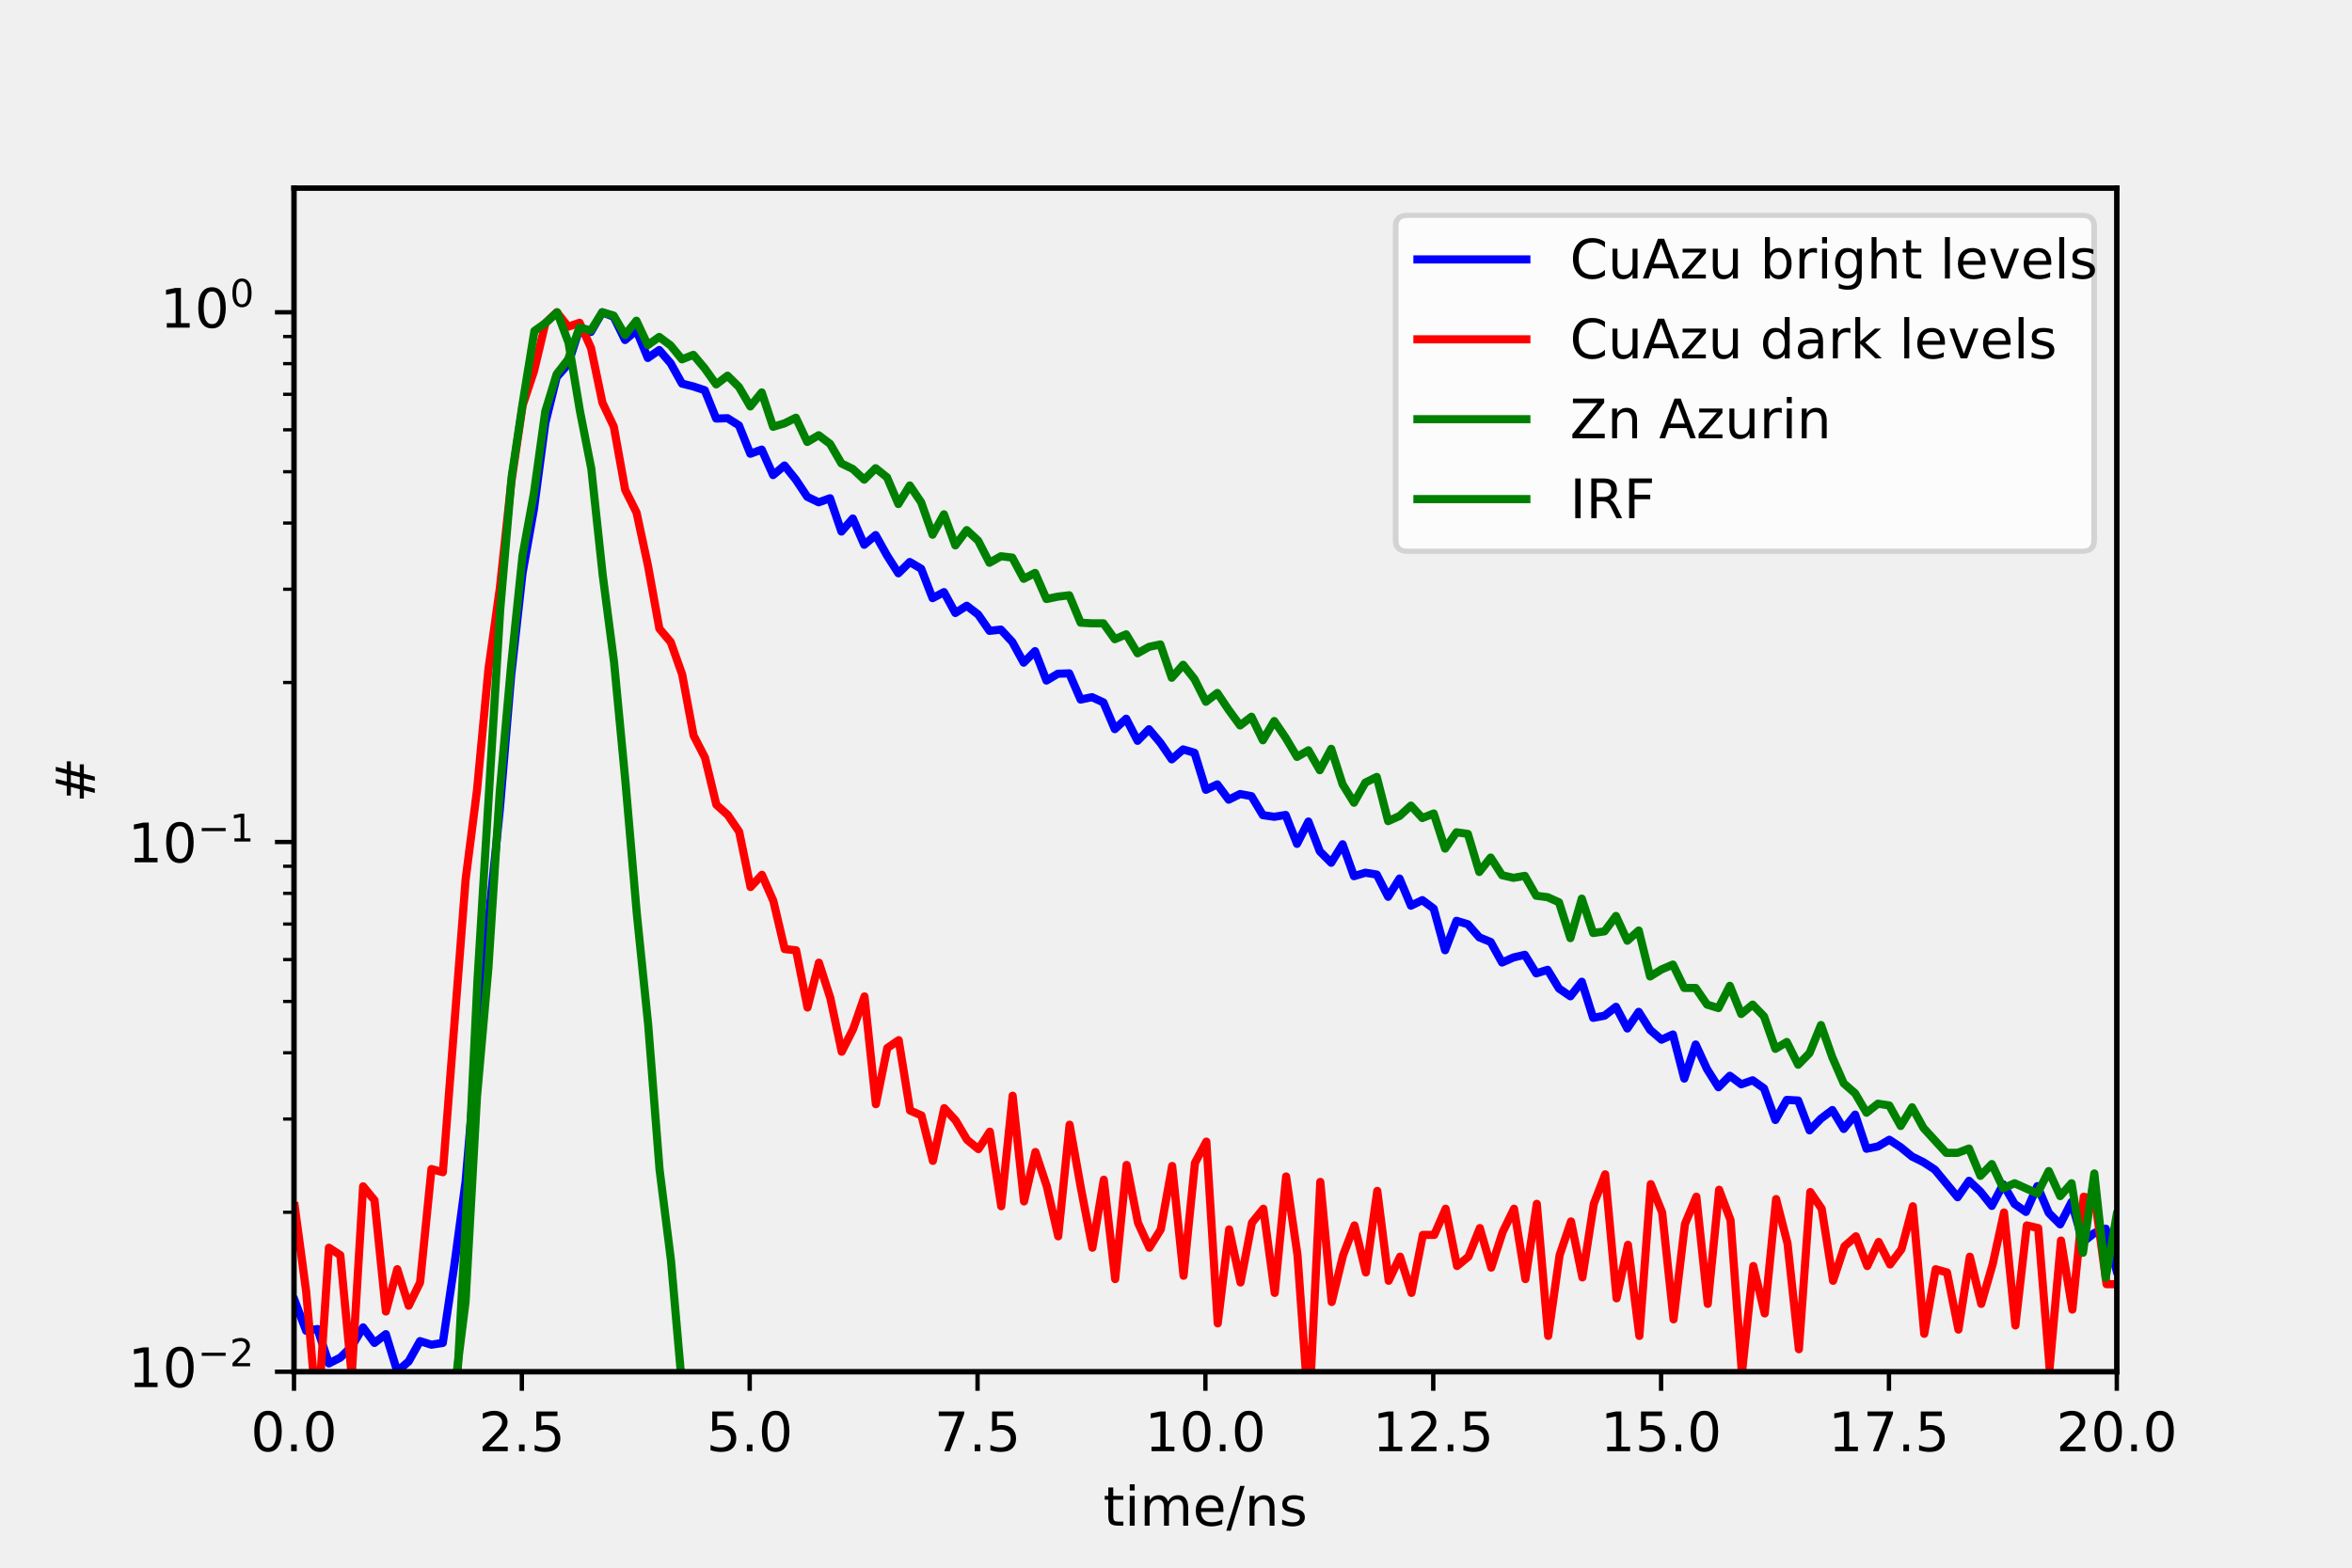
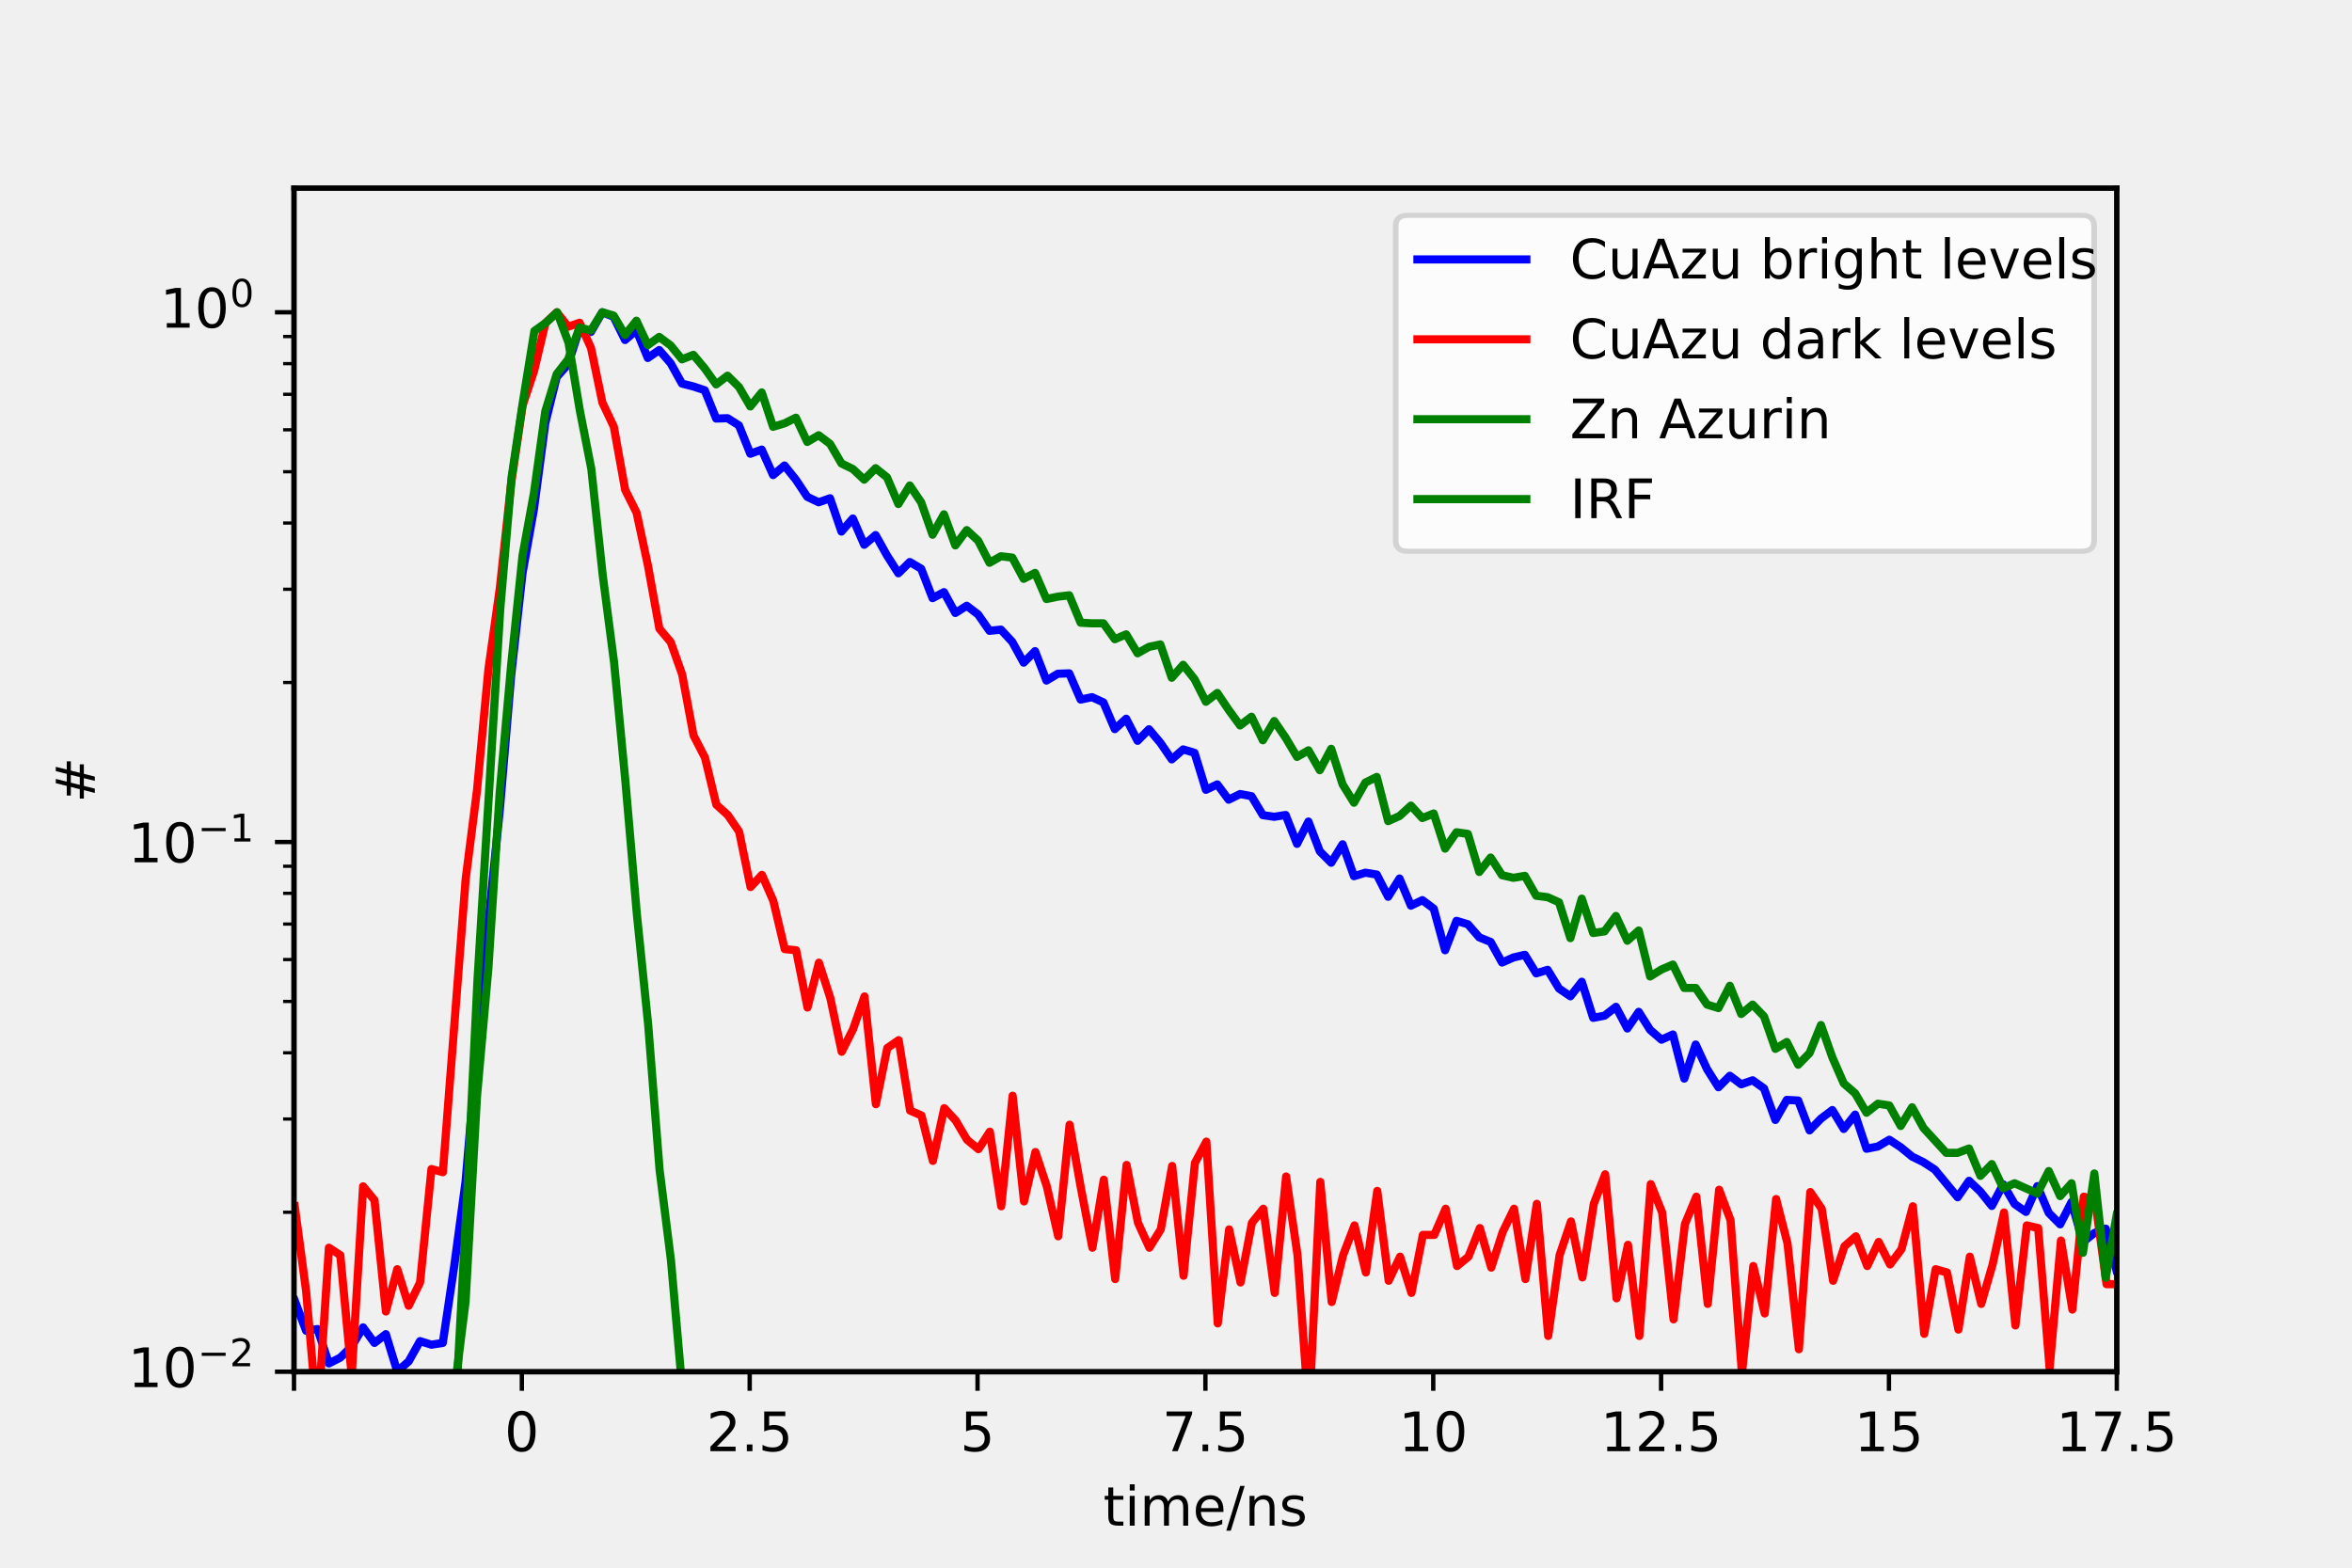
<svg xmlns="http://www.w3.org/2000/svg" xmlns:xlink="http://www.w3.org/1999/xlink" height="10.16cm" version="1.1" viewBox="0 0 432 288" width="15.24cm" id="svg2">
  <defs id="defs4" style="stroke-linecap:butt;stroke-linejoin:round">
    <style type="text/css" id="style6">
*{stroke-linecap:butt;stroke-linejoin:round;}
  </style>
  </defs>
  <g id="figure_1" style="stroke-linecap:butt;stroke-linejoin:round">
    <g id="patch_1" style="stroke-linecap:butt;stroke-linejoin:round">
      <path d="M 0,288 432,288 432,0 0,0 Z" style="fill:none;stroke-linecap:butt;stroke-linejoin:round" id="path10" />
    </g>
    <g id="axes_1" style="stroke-linecap:butt;stroke-linejoin:round">
      <g id="patch_2" style="stroke-linecap:butt;stroke-linejoin:round">
        <path d="m 54,252 334.8,0 0,-217.44 -334.8,0 z" style="fill:none;stroke-linecap:butt;stroke-linejoin:round" id="path14" />
      </g>
      <g id="matplotlib.axis_1" style="stroke-linecap:butt;stroke-linejoin:round">
        <g id="xtick_1" style="stroke-linecap:butt;stroke-linejoin:round">
          <g id="line2d_1" style="stroke-linecap:butt;stroke-linejoin:round">
            <defs id="defs19">
              <path d="M 0,0 0,3.5" id="m1ba7e898dc" style="stroke:#000000;stroke-width:0.8;stroke-linecap:butt;stroke-linejoin:round" />
            </defs>
            <g id="g22" style="stroke-linecap:butt;stroke-linejoin:round">
              <use style="stroke:#000000;stroke-width:0.8;stroke-linecap:butt;stroke-linejoin:round" x="54" xlink:href="#m1ba7e898dc" y="252" id="use24" width="100%" height="100%" />
            </g>
          </g>
-           <g id="text_1" style="stroke-linecap:butt;stroke-linejoin:round">
-             <text style="font-style:normal;font-weight:normal;font-size:10px;font-family:'DejaVu Sans';text-anchor:middle;stroke-linecap:butt;stroke-linejoin:round" x="54" y="266.598" id="text27">0.0</text>
-           </g>
+           <g id="text_1" style="stroke-linecap:butt;stroke-linejoin:round" />
        </g>
        <g id="xtick_2" style="stroke-linecap:butt;stroke-linejoin:round">
          <g id="line2d_2" style="stroke-linecap:butt;stroke-linejoin:round">
            <g id="g31" style="stroke-linecap:butt;stroke-linejoin:round">
              <use style="stroke:#000000;stroke-width:0.8;stroke-linecap:butt;stroke-linejoin:round" x="95.85" xlink:href="#m1ba7e898dc" y="252" id="use33" width="100%" height="100%" />
            </g>
          </g>
          <g id="text_2" style="stroke-linecap:butt;stroke-linejoin:round">
-             <text style="font-style:normal;font-weight:normal;font-size:10px;font-family:'DejaVu Sans';text-anchor:middle;stroke-linecap:butt;stroke-linejoin:round" x="95.85" y="266.598" id="text36">2.5</text>
+             <text style="font-style:normal;font-weight:normal;font-size:10px;font-family:'DejaVu Sans';text-anchor:middle;stroke-linecap:butt;stroke-linejoin:round" x="95.85" y="266.598" id="text36">0</text>
          </g>
        </g>
        <g id="xtick_3" style="stroke-linecap:butt;stroke-linejoin:round">
          <g id="line2d_3" style="stroke-linecap:butt;stroke-linejoin:round">
            <g id="g40" style="stroke-linecap:butt;stroke-linejoin:round">
              <use style="stroke:#000000;stroke-width:0.8;stroke-linecap:butt;stroke-linejoin:round" x="137.7" xlink:href="#m1ba7e898dc" y="252" id="use42" width="100%" height="100%" />
            </g>
          </g>
          <g id="text_3" style="stroke-linecap:butt;stroke-linejoin:round">
-             <text style="font-style:normal;font-weight:normal;font-size:10px;font-family:'DejaVu Sans';text-anchor:middle;stroke-linecap:butt;stroke-linejoin:round" x="137.7" y="266.598" id="text45">5.0</text>
+             <text style="font-style:normal;font-weight:normal;font-size:10px;font-family:'DejaVu Sans';text-anchor:middle;stroke-linecap:butt;stroke-linejoin:round" x="137.7" y="266.598" id="text45">2.5</text>
          </g>
        </g>
        <g id="xtick_4" style="stroke-linecap:butt;stroke-linejoin:round">
          <g id="line2d_4" style="stroke-linecap:butt;stroke-linejoin:round">
            <g id="g49" style="stroke-linecap:butt;stroke-linejoin:round">
              <use style="stroke:#000000;stroke-width:0.8;stroke-linecap:butt;stroke-linejoin:round" x="179.55" xlink:href="#m1ba7e898dc" y="252" id="use51" width="100%" height="100%" />
            </g>
          </g>
          <g id="text_4" style="stroke-linecap:butt;stroke-linejoin:round">
-             <text style="font-style:normal;font-weight:normal;font-size:10px;font-family:'DejaVu Sans';text-anchor:middle;stroke-linecap:butt;stroke-linejoin:round" x="179.55" y="266.598" id="text54">7.5</text>
+             <text style="font-style:normal;font-weight:normal;font-size:10px;font-family:'DejaVu Sans';text-anchor:middle;stroke-linecap:butt;stroke-linejoin:round" x="179.55" y="266.598" id="text54">5</text>
          </g>
        </g>
        <g id="xtick_5" style="stroke-linecap:butt;stroke-linejoin:round">
          <g id="line2d_5" style="stroke-linecap:butt;stroke-linejoin:round">
            <g id="g58" style="stroke-linecap:butt;stroke-linejoin:round">
              <use style="stroke:#000000;stroke-width:0.8;stroke-linecap:butt;stroke-linejoin:round" x="221.4" xlink:href="#m1ba7e898dc" y="252" id="use60" width="100%" height="100%" />
            </g>
          </g>
          <g id="text_5" style="stroke-linecap:butt;stroke-linejoin:round">
-             <text style="font-style:normal;font-weight:normal;font-size:10px;font-family:'DejaVu Sans';text-anchor:middle;stroke-linecap:butt;stroke-linejoin:round" x="221.4" y="266.598" id="text63">10.0</text>
+             <text style="font-style:normal;font-weight:normal;font-size:10px;font-family:'DejaVu Sans';text-anchor:middle;stroke-linecap:butt;stroke-linejoin:round" x="221.4" y="266.598" id="text63">7.5</text>
          </g>
        </g>
        <g id="xtick_6" style="stroke-linecap:butt;stroke-linejoin:round">
          <g id="line2d_6" style="stroke-linecap:butt;stroke-linejoin:round">
            <g id="g67" style="stroke-linecap:butt;stroke-linejoin:round">
              <use style="stroke:#000000;stroke-width:0.8;stroke-linecap:butt;stroke-linejoin:round" x="263.25" xlink:href="#m1ba7e898dc" y="252" id="use69" width="100%" height="100%" />
            </g>
          </g>
          <g id="text_6" style="stroke-linecap:butt;stroke-linejoin:round">
-             <text style="font-style:normal;font-weight:normal;font-size:10px;font-family:'DejaVu Sans';text-anchor:middle;stroke-linecap:butt;stroke-linejoin:round" x="263.25" y="266.598" id="text72">12.5</text>
+             <text style="font-style:normal;font-weight:normal;font-size:10px;font-family:'DejaVu Sans';text-anchor:middle;stroke-linecap:butt;stroke-linejoin:round" x="263.25" y="266.598" id="text72">10</text>
          </g>
        </g>
        <g id="xtick_7" style="stroke-linecap:butt;stroke-linejoin:round">
          <g id="line2d_7" style="stroke-linecap:butt;stroke-linejoin:round">
            <g id="g76" style="stroke-linecap:butt;stroke-linejoin:round">
              <use style="stroke:#000000;stroke-width:0.8;stroke-linecap:butt;stroke-linejoin:round" x="305.1" xlink:href="#m1ba7e898dc" y="252" id="use78" width="100%" height="100%" />
            </g>
          </g>
          <g id="text_7" style="stroke-linecap:butt;stroke-linejoin:round">
-             <text style="font-style:normal;font-weight:normal;font-size:10px;font-family:'DejaVu Sans';text-anchor:middle;stroke-linecap:butt;stroke-linejoin:round" x="305.1" y="266.598" id="text81">15.0</text>
+             <text style="font-style:normal;font-weight:normal;font-size:10px;font-family:'DejaVu Sans';text-anchor:middle;stroke-linecap:butt;stroke-linejoin:round" x="305.1" y="266.598" id="text81">12.5</text>
          </g>
        </g>
        <g id="xtick_8" style="stroke-linecap:butt;stroke-linejoin:round">
          <g id="line2d_8" style="stroke-linecap:butt;stroke-linejoin:round">
            <g id="g85" style="stroke-linecap:butt;stroke-linejoin:round">
              <use style="stroke:#000000;stroke-width:0.8;stroke-linecap:butt;stroke-linejoin:round" x="346.95" xlink:href="#m1ba7e898dc" y="252" id="use87" width="100%" height="100%" />
            </g>
          </g>
          <g id="text_8" style="stroke-linecap:butt;stroke-linejoin:round">
-             <text style="font-style:normal;font-weight:normal;font-size:10px;font-family:'DejaVu Sans';text-anchor:middle;stroke-linecap:butt;stroke-linejoin:round" x="346.95" y="266.598" id="text90">17.5</text>
+             <text style="font-style:normal;font-weight:normal;font-size:10px;font-family:'DejaVu Sans';text-anchor:middle;stroke-linecap:butt;stroke-linejoin:round" x="346.95" y="266.598" id="text90">15</text>
          </g>
        </g>
        <g id="xtick_9" style="stroke-linecap:butt;stroke-linejoin:round">
          <g id="line2d_9" style="stroke-linecap:butt;stroke-linejoin:round">
            <g id="g94" style="stroke-linecap:butt;stroke-linejoin:round">
              <use style="stroke:#000000;stroke-width:0.8;stroke-linecap:butt;stroke-linejoin:round" x="388.8" xlink:href="#m1ba7e898dc" y="252" id="use96" width="100%" height="100%" />
            </g>
          </g>
          <g id="text_9" style="stroke-linecap:butt;stroke-linejoin:round">
-             <text style="font-style:normal;font-weight:normal;font-size:10px;font-family:'DejaVu Sans';text-anchor:middle;stroke-linecap:butt;stroke-linejoin:round" x="388.8" y="266.598" id="text99">20.0</text>
+             <text style="font-style:normal;font-weight:normal;font-size:10px;font-family:'DejaVu Sans';text-anchor:middle;stroke-linecap:butt;stroke-linejoin:round" x="388.8" y="266.598" id="text99">17.5</text>
          </g>
        </g>
        <g id="text_10" style="stroke-linecap:butt;stroke-linejoin:round">
          <text style="font-style:normal;font-weight:normal;font-size:10px;font-family:'DejaVu Sans';text-anchor:middle;stroke-linecap:butt;stroke-linejoin:round" x="221.4" y="280.277" id="text102">time/ns</text>
        </g>
      </g>
      <g id="matplotlib.axis_2" style="stroke-linecap:butt;stroke-linejoin:round">
        <g id="ytick_1" style="stroke-linecap:butt;stroke-linejoin:round">
          <g id="line2d_10" style="stroke-linecap:butt;stroke-linejoin:round">
            <defs id="defs107">
              <path d="M 0,0 -3.5,0" id="m8c16afc38a" style="stroke:#000000;stroke-width:0.8;stroke-linecap:butt;stroke-linejoin:round" />
            </defs>
            <g id="g110" style="stroke-linecap:butt;stroke-linejoin:round">
              <use style="stroke:#000000;stroke-width:0.8;stroke-linecap:butt;stroke-linejoin:round" x="54" xlink:href="#m8c16afc38a" y="252" id="use112" width="100%" height="100%" />
            </g>
          </g>
          <g id="text_11" style="stroke-linecap:butt;stroke-linejoin:round">
            <g transform="translate(23.5,255.7992)" id="g115" style="stroke-linecap:butt;stroke-linejoin:round">
              <text id="text117" style="stroke-linecap:butt;stroke-linejoin:round">
                <tspan style="font-size:10px;font-family:'DejaVu Sans';stroke-linecap:butt;stroke-linejoin:round" x="0 6.362" y="-0.977" id="tspan119">10</tspan>
                <tspan style="font-size:7px;font-family:'DejaVu Sans';stroke-linecap:butt;stroke-linejoin:round" x="12.82 18.686" y="-4.805" id="tspan121">−2</tspan>
              </text>
            </g>
          </g>
        </g>
        <g id="ytick_2" style="stroke-linecap:butt;stroke-linejoin:round">
          <g id="line2d_11" style="stroke-linecap:butt;stroke-linejoin:round">
            <g id="g125" style="stroke-linecap:butt;stroke-linejoin:round">
              <use style="stroke:#000000;stroke-width:0.8;stroke-linecap:butt;stroke-linejoin:round" x="54" xlink:href="#m8c16afc38a" y="154.684" id="use127" width="100%" height="100%" />
            </g>
          </g>
          <g id="text_12" style="stroke-linecap:butt;stroke-linejoin:round">
            <g transform="translate(23.5,158.4836)" id="g130" style="stroke-linecap:butt;stroke-linejoin:round">
              <text id="text132" style="stroke-linecap:butt;stroke-linejoin:round">
                <tspan style="font-size:10px;font-family:'DejaVu Sans';stroke-linecap:butt;stroke-linejoin:round" x="0 6.362" y="-0.064" id="tspan134">10</tspan>
                <tspan style="font-size:7px;font-family:'DejaVu Sans';stroke-linecap:butt;stroke-linejoin:round" x="12.82 18.686" y="-3.892" id="tspan136">−1</tspan>
              </text>
            </g>
          </g>
        </g>
        <g id="ytick_3" style="stroke-linecap:butt;stroke-linejoin:round">
          <g id="line2d_12" style="stroke-linecap:butt;stroke-linejoin:round">
            <g id="g140" style="stroke-linecap:butt;stroke-linejoin:round">
              <use style="stroke:#000000;stroke-width:0.8;stroke-linecap:butt;stroke-linejoin:round" x="54" xlink:href="#m8c16afc38a" y="57.369" id="use142" width="100%" height="100%" />
            </g>
          </g>
          <g id="text_13" style="stroke-linecap:butt;stroke-linejoin:round">
            <g transform="translate(29.4,61.16789)" id="g145" style="stroke-linecap:butt;stroke-linejoin:round">
              <text id="text147" style="stroke-linecap:butt;stroke-linejoin:round">
                <tspan style="font-size:10px;font-family:'DejaVu Sans';stroke-linecap:butt;stroke-linejoin:round" x="0 6.362" y="-0.977" id="tspan149">10</tspan>
                <tspan style="font-size:7px;font-family:'DejaVu Sans';stroke-linecap:butt;stroke-linejoin:round" x="12.82" y="-4.805" id="tspan151">0</tspan>
              </text>
            </g>
          </g>
        </g>
        <g id="ytick_4" style="stroke-linecap:butt;stroke-linejoin:round">
          <g id="line2d_13" style="stroke-linecap:butt;stroke-linejoin:round">
            <defs id="defs155">
              <path d="M 0,0 -2,0" id="m55c766d742" style="stroke:#000000;stroke-width:0.6;stroke-linecap:butt;stroke-linejoin:round" />
            </defs>
            <g id="g158" style="stroke-linecap:butt;stroke-linejoin:round">
              <use style="stroke:#000000;stroke-width:0.6;stroke-linecap:butt;stroke-linejoin:round" x="54" xlink:href="#m55c766d742" y="222.705" id="use160" width="100%" height="100%" />
            </g>
          </g>
        </g>
        <g id="ytick_5" style="stroke-linecap:butt;stroke-linejoin:round">
          <g id="line2d_14" style="stroke-linecap:butt;stroke-linejoin:round">
            <g id="g164" style="stroke-linecap:butt;stroke-linejoin:round">
              <use style="stroke:#000000;stroke-width:0.6;stroke-linecap:butt;stroke-linejoin:round" x="54" xlink:href="#m55c766d742" y="205.569" id="use166" width="100%" height="100%" />
            </g>
          </g>
        </g>
        <g id="ytick_6" style="stroke-linecap:butt;stroke-linejoin:round">
          <g id="line2d_15" style="stroke-linecap:butt;stroke-linejoin:round">
            <g id="g170" style="stroke-linecap:butt;stroke-linejoin:round">
              <use style="stroke:#000000;stroke-width:0.6;stroke-linecap:butt;stroke-linejoin:round" x="54" xlink:href="#m55c766d742" y="193.41" id="use172" width="100%" height="100%" />
            </g>
          </g>
        </g>
        <g id="ytick_7" style="stroke-linecap:butt;stroke-linejoin:round">
          <g id="line2d_16" style="stroke-linecap:butt;stroke-linejoin:round">
            <g id="g176" style="stroke-linecap:butt;stroke-linejoin:round">
              <use style="stroke:#000000;stroke-width:0.6;stroke-linecap:butt;stroke-linejoin:round" x="54" xlink:href="#m55c766d742" y="183.979" id="use178" width="100%" height="100%" />
            </g>
          </g>
        </g>
        <g id="ytick_8" style="stroke-linecap:butt;stroke-linejoin:round">
          <g id="line2d_17" style="stroke-linecap:butt;stroke-linejoin:round">
            <g id="g182" style="stroke-linecap:butt;stroke-linejoin:round">
              <use style="stroke:#000000;stroke-width:0.6;stroke-linecap:butt;stroke-linejoin:round" x="54" xlink:href="#m55c766d742" y="176.274" id="use184" width="100%" height="100%" />
            </g>
          </g>
        </g>
        <g id="ytick_9" style="stroke-linecap:butt;stroke-linejoin:round">
          <g id="line2d_18" style="stroke-linecap:butt;stroke-linejoin:round">
            <g id="g188" style="stroke-linecap:butt;stroke-linejoin:round">
              <use style="stroke:#000000;stroke-width:0.6;stroke-linecap:butt;stroke-linejoin:round" x="54" xlink:href="#m55c766d742" y="169.759" id="use190" width="100%" height="100%" />
            </g>
          </g>
        </g>
        <g id="ytick_10" style="stroke-linecap:butt;stroke-linejoin:round">
          <g id="line2d_19" style="stroke-linecap:butt;stroke-linejoin:round">
            <g id="g194" style="stroke-linecap:butt;stroke-linejoin:round">
              <use style="stroke:#000000;stroke-width:0.6;stroke-linecap:butt;stroke-linejoin:round" x="54" xlink:href="#m55c766d742" y="164.115" id="use196" width="100%" height="100%" />
            </g>
          </g>
        </g>
        <g id="ytick_11" style="stroke-linecap:butt;stroke-linejoin:round">
          <g id="line2d_20" style="stroke-linecap:butt;stroke-linejoin:round">
            <g id="g200" style="stroke-linecap:butt;stroke-linejoin:round">
              <use style="stroke:#000000;stroke-width:0.6;stroke-linecap:butt;stroke-linejoin:round" x="54" xlink:href="#m55c766d742" y="159.137" id="use202" width="100%" height="100%" />
            </g>
          </g>
        </g>
        <g id="ytick_12" style="stroke-linecap:butt;stroke-linejoin:round">
          <g id="line2d_21" style="stroke-linecap:butt;stroke-linejoin:round">
            <g id="g206" style="stroke-linecap:butt;stroke-linejoin:round">
              <use style="stroke:#000000;stroke-width:0.6;stroke-linecap:butt;stroke-linejoin:round" x="54" xlink:href="#m55c766d742" y="125.389" id="use208" width="100%" height="100%" />
            </g>
          </g>
        </g>
        <g id="ytick_13" style="stroke-linecap:butt;stroke-linejoin:round">
          <g id="line2d_22" style="stroke-linecap:butt;stroke-linejoin:round">
            <g id="g212" style="stroke-linecap:butt;stroke-linejoin:round">
              <use style="stroke:#000000;stroke-width:0.6;stroke-linecap:butt;stroke-linejoin:round" x="54" xlink:href="#m55c766d742" y="108.253" id="use214" width="100%" height="100%" />
            </g>
          </g>
        </g>
        <g id="ytick_14" style="stroke-linecap:butt;stroke-linejoin:round">
          <g id="line2d_23" style="stroke-linecap:butt;stroke-linejoin:round">
            <g id="g218" style="stroke-linecap:butt;stroke-linejoin:round">
              <use style="stroke:#000000;stroke-width:0.6;stroke-linecap:butt;stroke-linejoin:round" x="54" xlink:href="#m55c766d742" y="96.094" id="use220" width="100%" height="100%" />
            </g>
          </g>
        </g>
        <g id="ytick_15" style="stroke-linecap:butt;stroke-linejoin:round">
          <g id="line2d_24" style="stroke-linecap:butt;stroke-linejoin:round">
            <g id="g224" style="stroke-linecap:butt;stroke-linejoin:round">
              <use style="stroke:#000000;stroke-width:0.6;stroke-linecap:butt;stroke-linejoin:round" x="54" xlink:href="#m55c766d742" y="86.664" id="use226" width="100%" height="100%" />
            </g>
          </g>
        </g>
        <g id="ytick_16" style="stroke-linecap:butt;stroke-linejoin:round">
          <g id="line2d_25" style="stroke-linecap:butt;stroke-linejoin:round">
            <g id="g230" style="stroke-linecap:butt;stroke-linejoin:round">
              <use style="stroke:#000000;stroke-width:0.6;stroke-linecap:butt;stroke-linejoin:round" x="54" xlink:href="#m55c766d742" y="78.958" id="use232" width="100%" height="100%" />
            </g>
          </g>
        </g>
        <g id="ytick_17" style="stroke-linecap:butt;stroke-linejoin:round">
          <g id="line2d_26" style="stroke-linecap:butt;stroke-linejoin:round">
            <g id="g236" style="stroke-linecap:butt;stroke-linejoin:round">
              <use style="stroke:#000000;stroke-width:0.6;stroke-linecap:butt;stroke-linejoin:round" x="54" xlink:href="#m55c766d742" y="72.443" id="use238" width="100%" height="100%" />
            </g>
          </g>
        </g>
        <g id="ytick_18" style="stroke-linecap:butt;stroke-linejoin:round">
          <g id="line2d_27" style="stroke-linecap:butt;stroke-linejoin:round">
            <g id="g242" style="stroke-linecap:butt;stroke-linejoin:round">
              <use style="stroke:#000000;stroke-width:0.6;stroke-linecap:butt;stroke-linejoin:round" x="54" xlink:href="#m55c766d742" y="66.8" id="use244" width="100%" height="100%" />
            </g>
          </g>
        </g>
        <g id="ytick_19" style="stroke-linecap:butt;stroke-linejoin:round">
          <g id="line2d_28" style="stroke-linecap:butt;stroke-linejoin:round">
            <g id="g248" style="stroke-linecap:butt;stroke-linejoin:round">
              <use style="stroke:#000000;stroke-width:0.6;stroke-linecap:butt;stroke-linejoin:round" x="54" xlink:href="#m55c766d742" y="61.822" id="use250" width="100%" height="100%" />
            </g>
          </g>
        </g>
        <g id="text_14" style="stroke-linecap:butt;stroke-linejoin:round">
          <text style="font-style:normal;font-weight:normal;font-size:10px;font-family:'DejaVu Sans';text-anchor:middle;stroke-linecap:butt;stroke-linejoin:round" transform="matrix(0,-1,1,0,-125.8597,160.7003)" x="17.42" y="143.28" id="text253">#</text>
        </g>
      </g>
      <g id="line2d_29" style="stroke-linecap:butt;stroke-linejoin:round">
        <path clip-path="url(#p018d00ebdb)" d="m 54.134,238.945 2.092,5.527 2.092,-0.31 2.092,6.31 2.092,-1.061 2.092,-2.045 2.092,-3.511 2.092,2.85 2.092,-1.607 2.092,6.832 2.092,-1.814 2.092,-3.737 2.092,0.655 2.092,-0.329 2.092,-14.08 2.092,-15.541 2.092,-24.479 2.092,-23.128 2.092,-20.608 2.092,-24.72 2.092,-18.867 2.092,-11.724 2.092,-15.828 2.092,-8.455 2.092,-2.373 2.092,-6.512 2.092,0.594 2.092,-3.615 2.092,0.821 2.092,4.272 2.092,-1.776 2.092,5.077 2.092,-1.456 2.092,2.409 2.092,3.752 2.092,0.53 2.092,0.698 2.092,5.195 2.092,-0.059 2.092,1.315 2.092,5.208 2.092,-0.756 2.092,4.675 2.092,-1.756 2.092,2.609 2.092,3.143 2.092,1.006 2.092,-0.74 2.092,6.114 2.092,-2.396 2.092,4.825 2.092,-1.778 2.092,3.741 2.092,3.276 2.092,-2.073 2.092,1.238 2.092,5.403 2.092,-1.105 2.092,3.828 2.092,-1.324 2.092,1.599 2.092,3.005 2.092,-0.222 2.092,2.257 2.092,3.808 2.092,-2.109 2.092,5.401 2.092,-1.251 2.092,-0.071 2.092,4.813 2.092,-0.438 2.092,0.961 2.092,4.91 2.092,-1.911 2.092,4.056 2.092,-2.122 2.092,2.483 2.092,3.05 2.092,-1.827 2.092,0.625 2.092,6.793 2.092,-0.994 2.092,2.809 2.092,-1.038 2.092,0.394 2.092,3.487 2.092,0.298 2.092,-0.331 2.092,5.305 2.092,-4.1 2.092,5.469 2.092,2.101 2.092,-3.395 2.092,5.864 2.092,-0.641 2.092,0.341 2.092,4.084 2.092,-3.35 2.092,4.983 2.092,-1.016 2.092,1.558 2.092,7.646 2.092,-5.405 2.092,0.632 2.092,2.403 2.092,0.852 2.092,3.777 2.092,-0.93 2.092,-0.488 2.092,3.408 2.092,-0.652 2.092,3.437 2.092,1.428 2.092,-2.673 2.092,6.629 2.092,-0.397 2.092,-1.627 2.092,3.983 2.092,-3.06 2.092,3.312 2.092,1.802 2.092,-0.954 2.092,8.102 2.092,-6.262 2.092,4.533 2.092,3.317 2.092,-2.103 2.092,1.567 2.092,-0.739 2.092,1.491 2.092,5.799 2.092,-3.688 2.092,0.114 2.092,5.481 2.092,-2.155 2.092,-1.577 2.092,3.472 2.092,-2.631 2.092,6.273 2.092,-0.421 2.092,-1.237 2.092,1.377 2.092,1.714 2.092,1.033 2.092,1.366 4.185,5.074 2.092,-3.02 2.092,1.989 2.092,2.626 2.092,-3.962 2.092,3.603 2.092,1.458 2.092,-4.73 2.092,4.916 2.092,2.099 2.092,-4.099 2.092,7.352 2.092,-1.658 2.092,-0.805 2.092,8.106 2.092,-8.305 2.092,2.873 2.092,-4.432 2.092,-0.946 2.092,8.232 2.092,-3.067 2.092,4.688 2.092,5.007 2.092,-6.172 2.092,3.594 2.092,0 2.092,-6.479 2.092,4.286 2.092,6.674 2.092,-3.211 2.092,-0.766 2.092,5.391 2.092,0 2.092,-8.087 2.092,8.959 2.092,-1.158 0.124,-0.256 0,0" style="fill:none;stroke:#0000ff;stroke-width:1.5;stroke-linecap:square;stroke-linejoin:round" id="path256" />
      </g>
      <g id="line2d_30" style="stroke-linecap:butt;stroke-linejoin:round">
        <path clip-path="url(#p018d00ebdb)" d="m 54.134,221.603 2.093,15.591 2.093,23.814 2.093,-31.79 2.093,1.368 2.093,22.149 2.093,-34.791 2.093,2.549 2.093,20.437 2.093,-7.765 2.093,6.712 2.093,-4.279 2.093,-20.831 2.093,0.578 4.186,-53.823 2.093,-16.425 2.093,-22.181 2.093,-14.856 2.093,-19.392 2.093,-14.201 2.093,-6.298 2.093,-8.825 2.093,-1.974 2.093,2.652 2.093,-0.731 2.093,4.63 2.093,10.044 2.093,4.412 2.093,11.618 2.093,4.185 2.093,9.741 2.093,11.57 2.093,2.481 2.093,5.935 2.093,11.211 2.093,4.051 2.093,8.663 2.093,1.886 2.093,3.063 2.093,10.176 2.093,-2.241 2.093,4.785 2.093,8.854 2.093,0.221 2.093,10.516 2.093,-8.239 2.093,6.476 2.093,9.888 2.093,-4.153 2.093,-6.006 2.093,19.792 2.093,-10.316 2.093,-1.444 2.093,12.93 2.093,0.899 2.093,8.347 2.093,-9.688 2.093,2.261 2.093,3.551 2.093,1.718 2.093,-3.207 2.093,13.704 2.093,-20.311 2.093,19.422 2.093,-9.077 2.093,6.308 2.093,9.174 2.093,-20.5 2.093,11.74 2.093,10.86 2.093,-12.494 2.093,18.253 2.093,-20.968 2.093,10.621 2.093,4.587 2.093,-3.362 2.093,-11.658 2.093,20.167 2.093,-20.729 2.093,-3.91 2.093,33.391 2.093,-17.261 2.093,9.743 2.093,-10.968 2.093,-2.576 2.093,15.466 2.093,-21.392 2.093,14.458 2.093,29.295 2.093,-42.754 2.093,22.064 2.093,-8.605 2.093,-5.469 2.093,8.644 2.093,-14.984 2.093,16.51 2.093,-4.422 2.093,6.655 2.093,-10.658 2.093,0 2.093,-4.808 2.093,10.524 2.093,-1.714 2.093,-5.257 2.093,7.263 2.093,-6.515 2.093,-4.302 2.093,12.923 2.093,-13.822 2.093,24.268 2.093,-14.837 2.093,-6.196 2.093,10.28 2.093,-13.515 2.093,-5.42 2.093,22.78 2.093,-9.831 2.093,16.74 2.093,-27.889 2.093,5.208 2.093,19.634 2.093,-17.502 2.093,-5.032 2.093,19.692 2.093,-20.966 2.093,5.584 2.093,28.118 2.093,-19.69 2.093,8.708 2.093,-21.012 2.093,8.144 2.093,19.444 2.093,-28.874 2.093,3.067 2.093,13.232 2.093,-6.337 2.093,-1.832 2.093,5.461 2.093,-4.424 2.093,4.133 2.093,-2.8 2.093,-7.886 2.093,23.427 2.093,-11.864 2.093,0.595 2.093,10.493 2.093,-13.389 2.093,8.668 2.093,-7.245 2.093,-9.546 2.093,20.751 2.093,-18.376 2.093,0.491 2.093,25.741 2.093,-23.456 2.093,12.684 2.093,-20.736 2.093,0.652 2.093,15.42 2.093,0 2.093,-4.2 2.093,9.934 2.093,-9.068 2.093,-5.97 2.093,-1.492 2.093,5.469 2.093,6.934 2.093,-10.912 2.093,6.263 2.093,-0.292 2.093,3.97 2.093,5.461 2.093,-5.461 2.093,-4.835 2.093,20.555 2.093,-23.05 2.093,-6.012 2.093,20.286 2.093,-21.438 2.093,-3.067 2.093,19.527 0.002,-0.016" style="fill:none;stroke:#ff0000;stroke-width:1.5;stroke-linecap:square;stroke-linejoin:round" id="path259" />
      </g>
      <g id="line2d_31" style="stroke-linecap:butt;stroke-linejoin:round">
        <path clip-path="url(#p018d00ebdb)" d="m 54.134,269.189 2.092,3.253 2.092,13.884 2.092,-2.285 2.092,-20.69 2.092,12.615 2.092,-15.258 2.092,21.165 2.092,-15.704 2.092,6.273 2.092,-3.253 2.092,-1.537 2.092,1.537 2.092,4.978 2.092,-18.294 2.092,-16.754 2.092,-37.636 2.092,-23.561 2.092,-32.427 2.092,-23.266 2.092,-20.183 2.092,-11.44 2.092,-15.049 2.092,-6.837 2.092,-2.681 2.092,-5.88 2.092,0.549 2.092,-3.339 2.092,0.609 2.092,3.561 2.092,-2.62 2.092,4.478 2.092,-1.5 2.092,1.56 2.092,2.555 2.092,-0.823 2.092,2.493 2.092,2.933 2.092,-1.595 2.092,2.068 2.092,3.579 2.092,-2.572 2.092,6.311 2.092,-0.63 2.092,-1.035 2.092,4.446 2.092,-1.227 2.092,1.577 2.092,3.602 2.092,1.017 2.092,1.96 2.092,-2.104 2.092,1.675 2.092,4.909 2.092,-3.409 2.092,3.098 2.092,5.947 2.092,-3.748 2.092,5.712 2.092,-2.805 2.092,1.924 2.092,4.07 2.092,-1.191 2.092,0.242 2.092,3.898 2.092,-1.082 2.092,4.792 2.092,-0.433 2.092,-0.25 2.092,5.031 2.092,0.121 2.092,0 2.092,2.919 2.092,-0.897 2.092,3.478 2.092,-1.177 2.092,-0.444 2.092,6.119 2.092,-2.382 2.092,2.638 2.092,4.152 2.092,-1.612 2.092,3.111 2.092,2.853 2.092,-1.602 2.092,4.325 2.092,-3.532 2.092,3.066 2.092,3.521 2.092,-1.207 2.092,3.652 2.092,-3.931 2.092,6.527 2.092,3.376 2.092,-3.699 2.092,-1.034 2.092,8.116 2.092,-0.941 2.092,-1.911 2.092,2.285 2.092,-0.837 2.092,6.454 2.092,-3.002 2.092,0.301 2.092,6.987 2.092,-2.646 2.092,3.244 2.092,0.484 2.092,-0.364 2.092,3.655 2.092,0.264 2.092,0.938 2.092,6.583 2.092,-7.255 2.092,6.315 2.092,-0.308 2.092,-2.824 2.092,4.549 2.092,-1.879 2.092,8.447 2.092,-1.289 2.092,-0.897 2.092,4.295 2.092,0 2.092,3.057 2.092,0.639 2.092,-4.087 2.092,5.173 2.092,-1.725 2.092,2.168 2.092,5.963 2.092,-1.262 2.092,4.178 2.092,-2.14 2.092,-5.152 2.092,5.942 2.092,4.779 2.092,1.825 2.092,3.565 2.092,-1.658 2.092,0.326 2.092,3.767 2.092,-3.438 2.092,3.798 4.185,4.574 2.092,0 2.092,-0.797 2.092,5.027 2.092,-2.168 2.092,4.453 2.092,-0.929 4.185,1.879 2.092,-4.115 2.092,4.598 2.092,-2.362 2.092,12.775 2.092,-14.574 2.092,19.165 2.092,-11.985 2.092,1.595 2.092,-4.615 2.092,11.04 2.092,7.58 4.185,-2.916 2.092,-8.289 2.092,14.336 2.092,-9.431 2.092,11.942 2.092,-13.223 2.092,3.965 2.092,14.778 2.092,-16.808 2.092,13.048 2.092,11.269 2.092,-13.03 2.092,3.599 2.092,-2.728 2.092,-4.978 2.216,8.893 0,0" style="fill:none;stroke:#008000;stroke-width:1.5;stroke-linecap:square;stroke-linejoin:round" id="path262" />
      </g>
      <g id="line2d_32" style="stroke-linecap:butt;stroke-linejoin:round">
        <path clip-path="url(#p018d00ebdb)" d="m 82.411,289 1.115,-27.228 2.09,-38.671 2.09,-43.115 4.18,-68.152 2.09,-24.226 2.09,-13.934 2.09,-12.877 2.09,-1.491 2.09,-1.937 2.09,5.597 2.09,12.521 2.09,10.622 2.09,19.492 2.09,16.065 2.09,21.947 2.09,24.235 2.09,20.425 2.09,26.615 2.09,16.617 2.09,23.792 2.09,25.571 1.211,8.133 0,0" style="fill:none;stroke:#008000;stroke-width:1.5;stroke-linecap:square;stroke-linejoin:round" id="path265" />
      </g>
      <g id="patch_3" style="stroke-linecap:butt;stroke-linejoin:round">
        <path d="M 54,252 54,34.56" style="fill:none;stroke:#000000;stroke-linecap:square;stroke-linejoin:miter" id="path268" />
      </g>
      <g id="patch_4" style="stroke-linecap:butt;stroke-linejoin:round">
        <path d="m 388.8,252 0,-217.44" style="fill:none;stroke:#000000;stroke-linecap:square;stroke-linejoin:miter" id="path271" />
      </g>
      <g id="patch_5" style="stroke-linecap:butt;stroke-linejoin:round">
        <path d="m 54,252 334.8,0" style="fill:none;stroke:#000000;stroke-linecap:square;stroke-linejoin:miter" id="path274" />
      </g>
      <g id="patch_6" style="stroke-linecap:butt;stroke-linejoin:round">
        <path d="m 54,34.56 334.8,0" style="fill:none;stroke:#000000;stroke-linecap:square;stroke-linejoin:miter" id="path277" />
      </g>
      <g id="legend_1" style="stroke-linecap:butt;stroke-linejoin:round" transform="translate(-11.2,0)">
        <g id="patch_7" style="stroke-linecap:butt;stroke-linejoin:round" transform="matrix(1.103555,0,0,1,-27.7058,0)">
          <path d="m 269.547,101.272 112.253,0 q 2,0 2,-2 l 0,-57.712 q 0,-2 -2,-2 l -112.253,0 q -2,0 -2,2 l 0,57.712 q 0,2 2,2 z" style="opacity:0.8;fill:#ffffff;stroke:#cccccc;stroke-width:0.952;stroke-linecap:butt;stroke-linejoin:miter" id="path281" />
        </g>
        <g id="line2d_33" style="stroke-linecap:butt;stroke-linejoin:round">
          <path d="m 271.547,47.658 20,0" style="fill:none;stroke:#0000ff;stroke-width:1.5;stroke-linecap:square;stroke-linejoin:round" id="path284" />
        </g>
        <g id="line2d_34" style="stroke-linecap:butt;stroke-linejoin:round" />
        <g id="text_15" style="stroke-linecap:butt;stroke-linejoin:round">
          <text style="font-style:normal;font-weight:normal;font-size:10px;font-family:'DejaVu Sans';text-anchor:start;stroke-linecap:butt;stroke-linejoin:round" x="299.547" y="51.158" id="text288">CuAzu bright levels</text>
        </g>
        <g id="line2d_35" style="stroke-linecap:butt;stroke-linejoin:round">
          <path d="m 271.547,62.337 20,0" style="fill:none;stroke:#ff0000;stroke-width:1.5;stroke-linecap:square;stroke-linejoin:round" id="path291" />
        </g>
        <g id="line2d_36" style="stroke-linecap:butt;stroke-linejoin:round" />
        <g id="text_16" style="stroke-linecap:butt;stroke-linejoin:round">
          <text style="font-style:normal;font-weight:normal;font-size:10px;font-family:'DejaVu Sans';text-anchor:start;stroke-linecap:butt;stroke-linejoin:round" x="299.547" y="65.837" id="text295">CuAzu dark levels</text>
        </g>
        <g id="line2d_37" style="stroke-linecap:butt;stroke-linejoin:round">
          <path d="m 271.547,77.015 20,0" style="fill:none;stroke:#008000;stroke-width:1.5;stroke-linecap:square;stroke-linejoin:round" id="path298" />
        </g>
        <g id="line2d_38" style="stroke-linecap:butt;stroke-linejoin:round" />
        <g id="text_17" style="stroke-linecap:butt;stroke-linejoin:round">
          <text style="font-style:normal;font-weight:normal;font-size:10px;font-family:'DejaVu Sans';text-anchor:start;stroke-linecap:butt;stroke-linejoin:round" x="299.547" y="80.515" id="text302">Zn Azurin</text>
        </g>
        <g id="line2d_39" style="stroke-linecap:butt;stroke-linejoin:round">
          <path d="m 271.547,91.693 20,0" style="fill:none;stroke:#008000;stroke-width:1.5;stroke-linecap:square;stroke-linejoin:round" id="path305" />
        </g>
        <g id="line2d_40" style="stroke-linecap:butt;stroke-linejoin:round" />
        <g id="text_18" style="stroke-linecap:butt;stroke-linejoin:round">
          <text style="font-style:normal;font-weight:normal;font-size:10px;font-family:'DejaVu Sans';text-anchor:start;stroke-linecap:butt;stroke-linejoin:round" x="299.547" y="95.193" id="text309">IRF</text>
        </g>
      </g>
    </g>
  </g>
  <defs id="defs311">
    <clipPath id="p018d00ebdb" style="stroke-linecap:butt;stroke-linejoin:round">
      <rect height="217.44" width="334.8" x="54" y="34.56" id="rect314" style="stroke-linecap:butt;stroke-linejoin:round" />
    </clipPath>
  </defs>
</svg>
